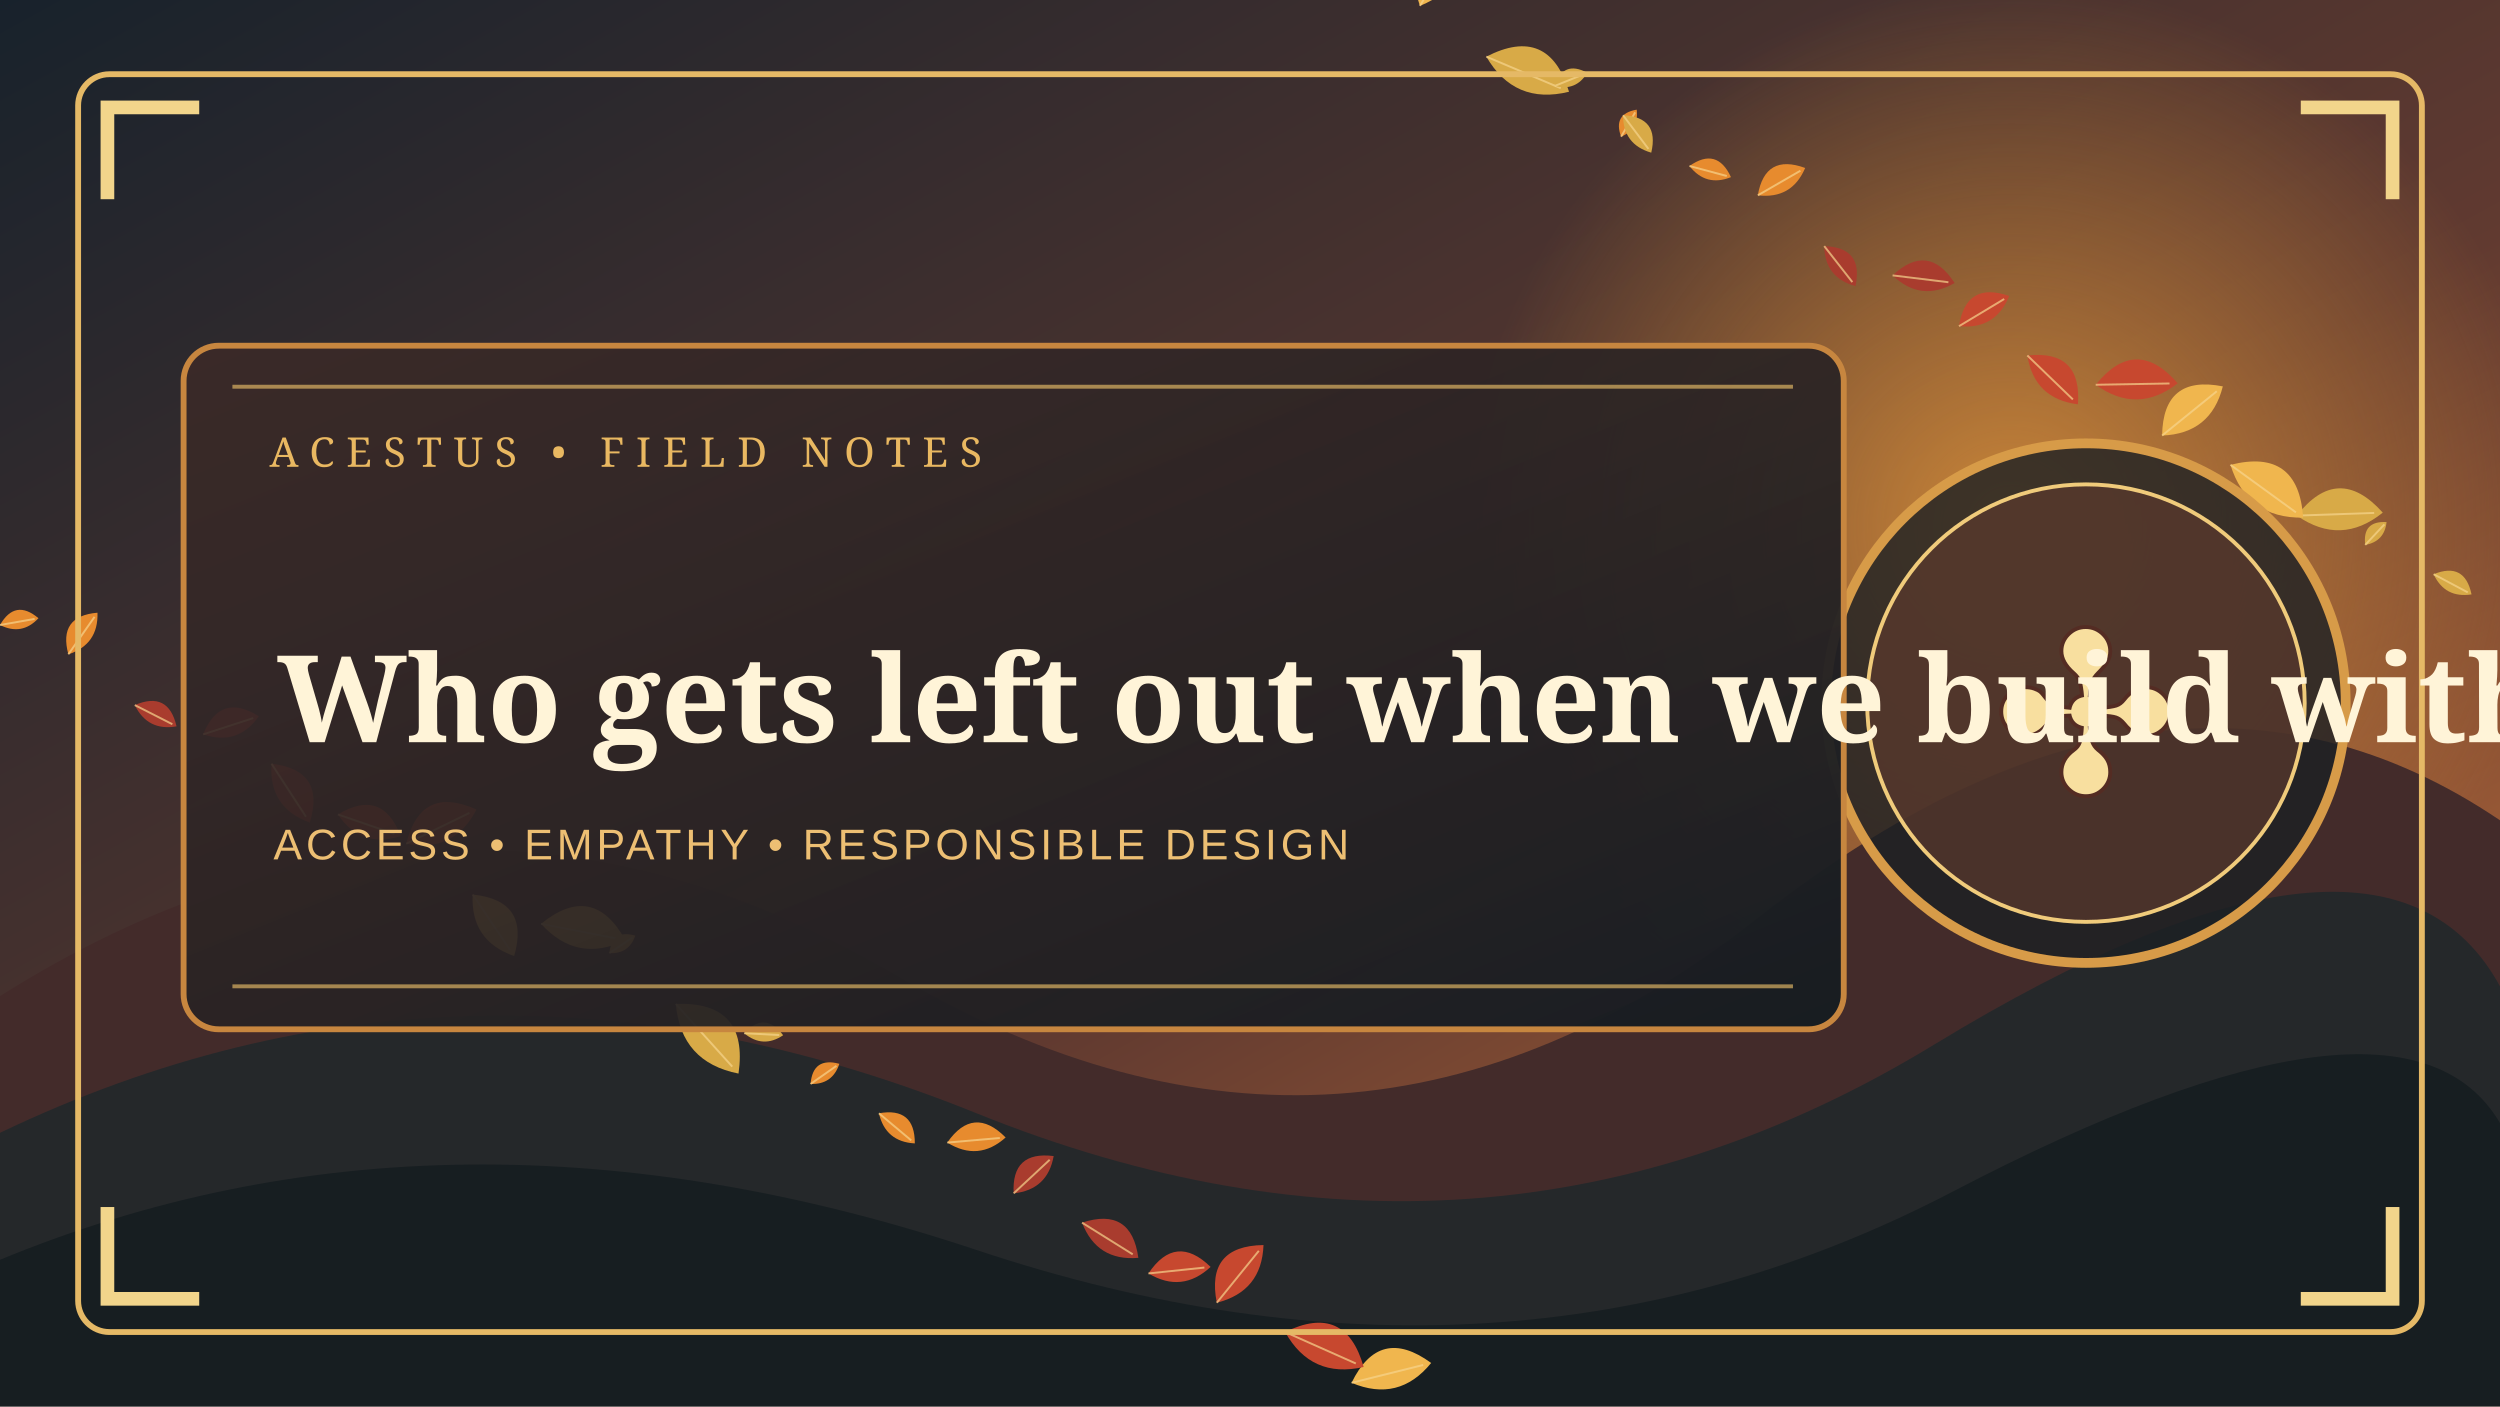
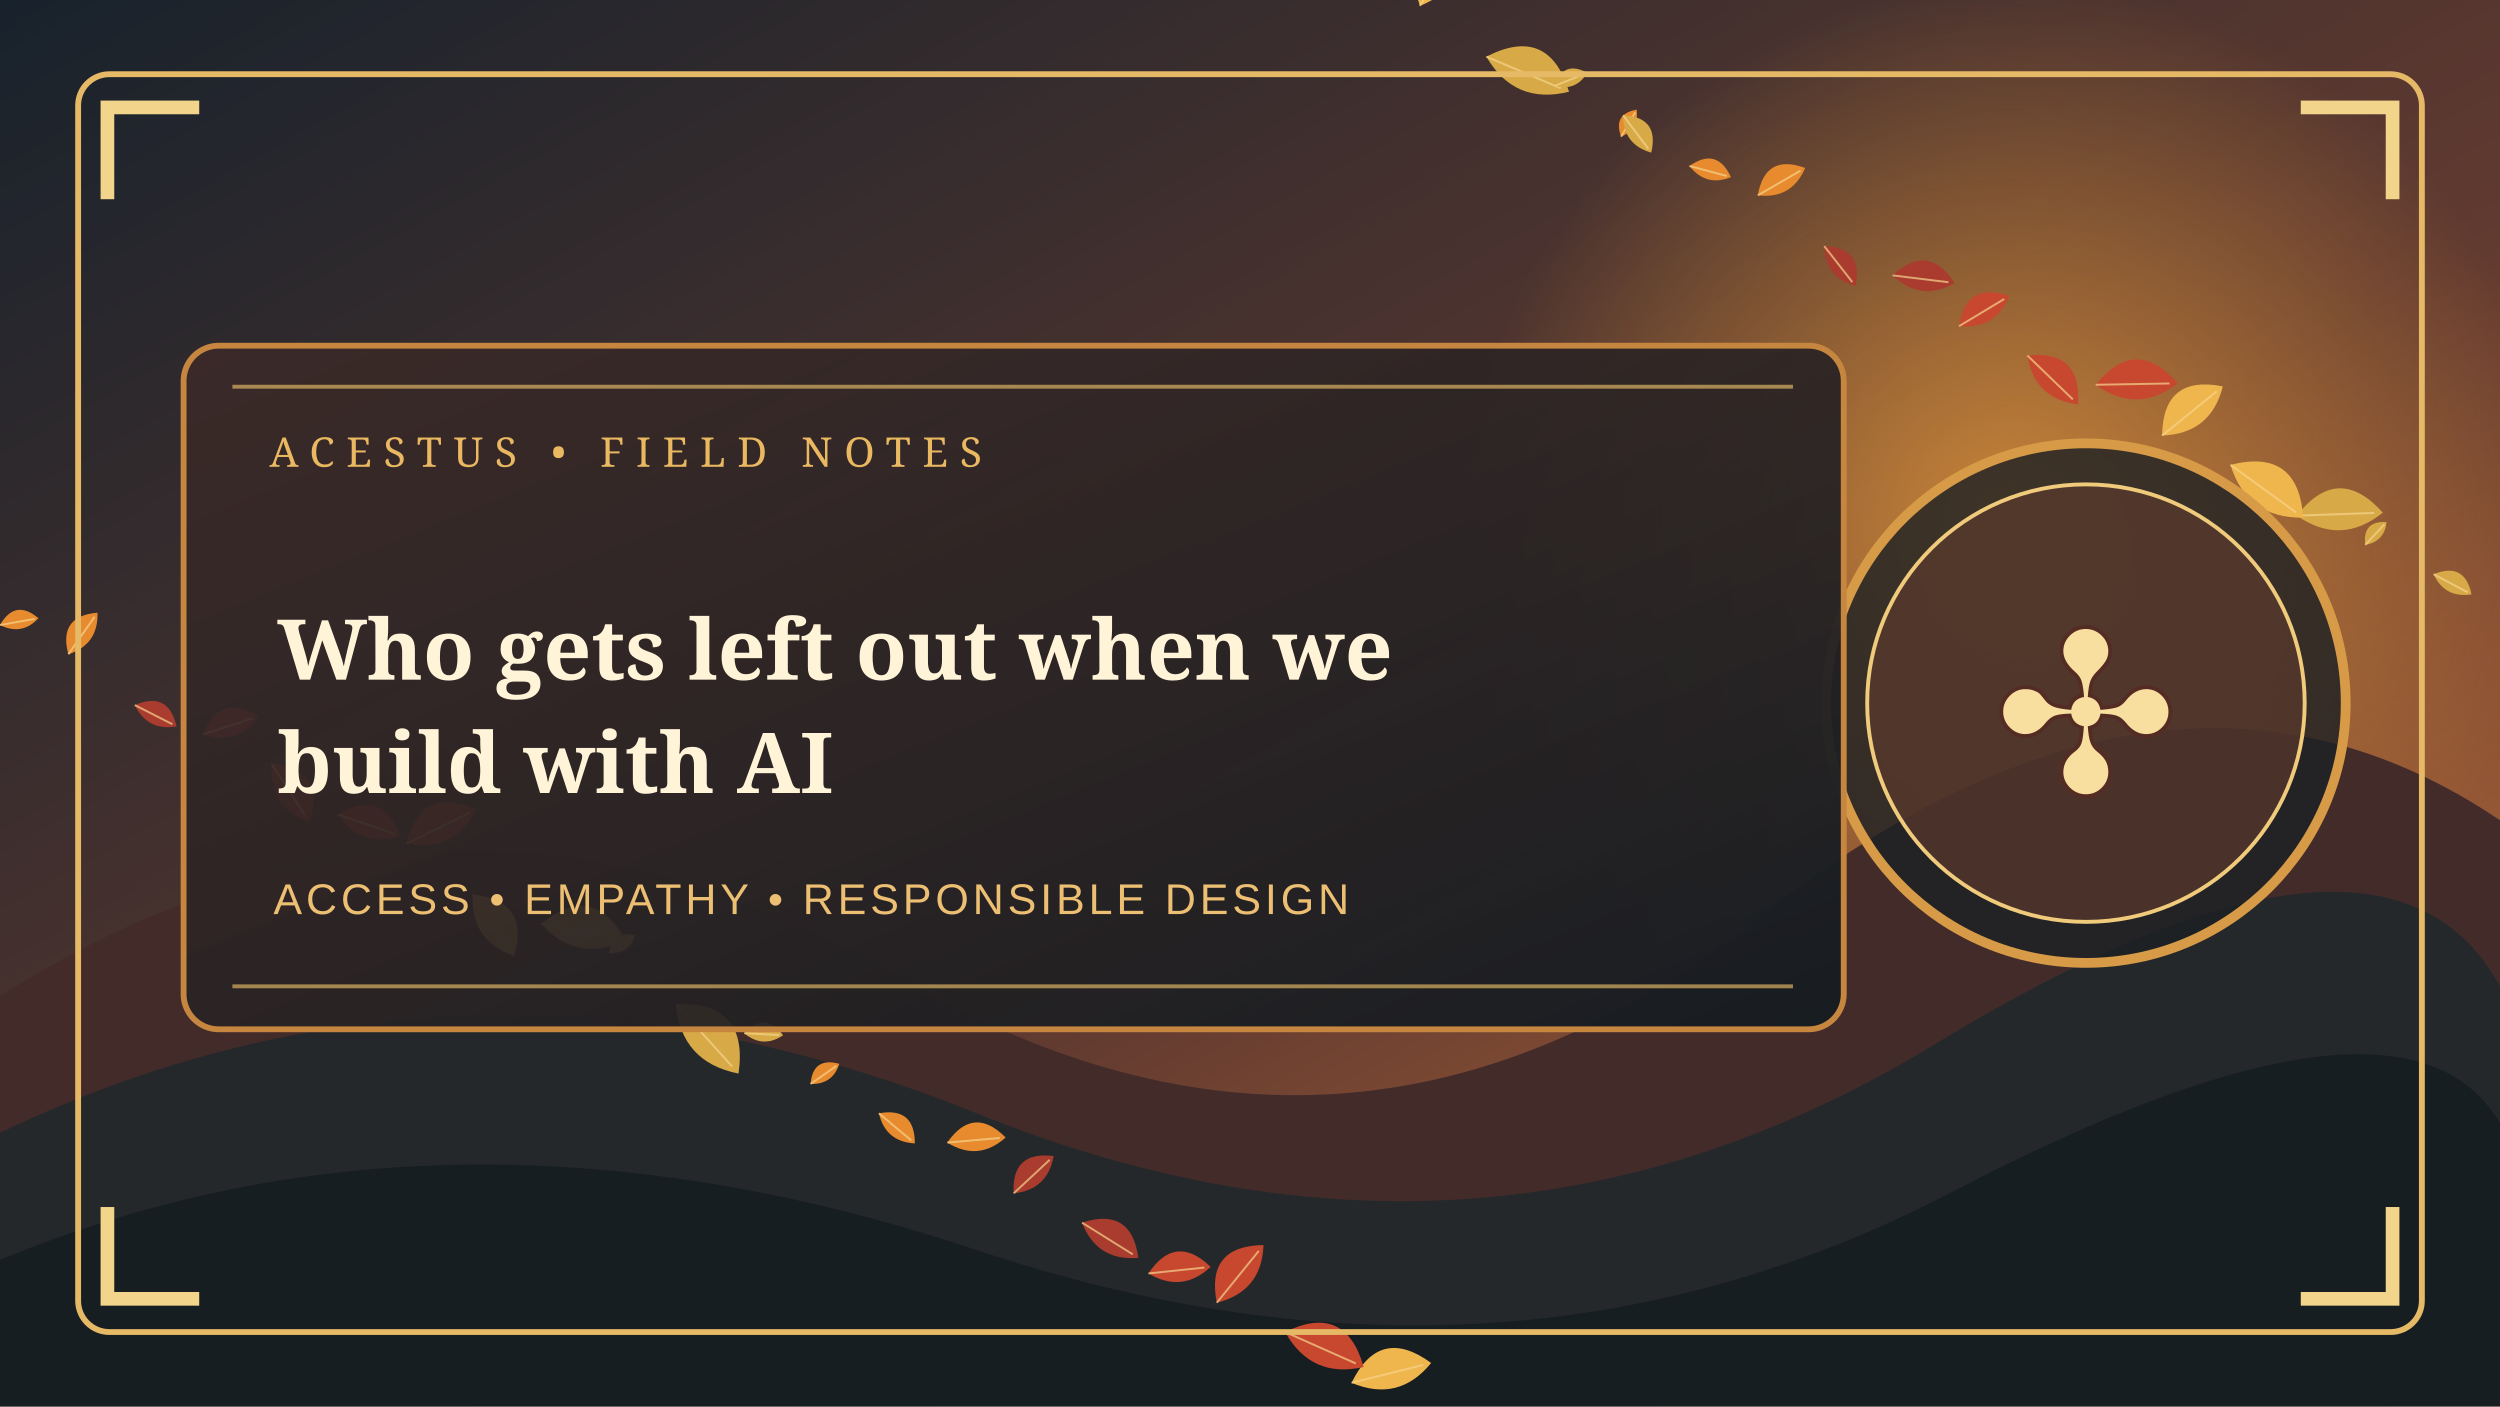
<svg xmlns="http://www.w3.org/2000/svg" width="1280" height="720" viewBox="0 0 1280 720">
  <defs>
    <linearGradient id="sky" y2="1">
      <stop stop-color="#18222c" />
      <stop offset=".58" stop-color="#613a30" />
      <stop offset="1" stop-color="#cb753a" />
    </linearGradient>
    <linearGradient id="panel" y2="1">
      <stop stop-color="#3c2a27" stop-opacity=".87" />
      <stop offset="1" stop-color="#161c21" stop-opacity=".98" />
    </linearGradient>
    <radialGradient id="sun">
      <stop stop-color="#f6a63c" stop-opacity=".7" />
      <stop offset="1" stop-color="#f6a63c" stop-opacity="0" />
    </radialGradient>
  </defs>
  <rect width="1280" height="720" fill="url(#sky)" />
  <circle cx="1030" cy="270" r="280" fill="url(#sun)" />
  <path d="M0 510Q230 365 460 500T900 470T1280 420V720H0Z" fill="#432b2a" />
  <path d="M0 580Q240 465 500 570T990 535T1280 505V720H0Z" fill="#25282a" />
  <path d="M0 645Q230 550 500 640T1000 610T1280 575V720H0Z" fill="#171e21" />
  <g transform="translate(830 70) rotate(-60)">
    <path d="M0 0Q8 -9.6 16 0Q8 6 0 0" fill="#e78b2e" />
    <path d="M0 0l14.4 0" stroke="#f7d58d" stroke-opacity=".7" />
  </g>
  <g transform="translate(1003 167) rotate(-31)">
    <path d="M0 0Q15 -18 30 0Q15 11.25 0 0" fill="#c7482f" />
    <path d="M0 0l27 0" stroke="#f7d58d" stroke-opacity=".7" />
  </g>
  <g transform="translate(1176 264) rotate(-2)">
    <path d="M0 0Q22 -26.4 44 0Q22 16.5 0 0" fill="#d8aa47" />
    <path d="M0 0l39.6 0" stroke="#f7d58d" stroke-opacity=".7" />
  </g>
  <g transform="translate(69 361) rotate(27)">
    <path d="M0 0Q12 -14.4 24 0Q12 9 0 0" fill="#a93c2e" />
    <path d="M0 0l21.6 0" stroke="#f7d58d" stroke-opacity=".7" />
  </g>
  <g transform="translate(242 458) rotate(56)">
    <path d="M0 0Q19 -22.8 38 0Q19 14.25 0 0" fill="#f0b64e" />
    <path d="M0 0l34.2 0" stroke="#f7d58d" stroke-opacity=".7" />
  </g>
  <g transform="translate(415 555) rotate(-35)">
    <path d="M0 0Q9 -10.8 18 0Q9 6.75 0 0" fill="#e78b2e" />
    <path d="M0 0l16.2 0" stroke="#f7d58d" stroke-opacity=".7" />
  </g>
  <g transform="translate(588 652) rotate(-6)">
    <path d="M0 0Q16 -19.2 32 0Q16 12 0 0" fill="#c7482f" />
    <path d="M0 0l28.8 0" stroke="#f7d58d" stroke-opacity=".7" />
  </g>
  <g transform="translate(761 29) rotate(23)">
    <path d="M0 0Q23 -27.6 46 0Q23 17.25 0 0" fill="#d8aa47" />
    <path d="M0 0l41.4 0" stroke="#f7d58d" stroke-opacity=".7" />
  </g>
  <g transform="translate(934 126) rotate(52)">
    <path d="M0 0Q13 -15.6 26 0Q13 9.75 0 0" fill="#a93c2e" />
    <path d="M0 0l23.4 0" stroke="#f7d58d" stroke-opacity=".7" />
  </g>
  <g transform="translate(1107 223) rotate(-39)">
    <path d="M0 0Q20 -24 40 0Q20 15 0 0" fill="#f0b64e" />
    <path d="M0 0l36 0" stroke="#f7d58d" stroke-opacity=".7" />
  </g>
  <g transform="translate(0 320) rotate(-10)">
    <path d="M0 0Q10 -12 20 0Q10 7.5 0 0" fill="#e78b2e" />
    <path d="M0 0l18 0" stroke="#f7d58d" stroke-opacity=".7" />
  </g>
  <g transform="translate(173 417) rotate(19)">
    <path d="M0 0Q17 -20.4 34 0Q17 12.75 0 0" fill="#c7482f" />
    <path d="M0 0l30.6 0" stroke="#f7d58d" stroke-opacity=".7" />
  </g>
  <g transform="translate(346 514) rotate(48)">
    <path d="M0 0Q24 -28.8 48 0Q24 18 0 0" fill="#d8aa47" />
    <path d="M0 0l43.2 0" stroke="#f7d58d" stroke-opacity=".7" />
  </g>
  <g transform="translate(519 611) rotate(-43)">
    <path d="M0 0Q14 -16.8 28 0Q14 10.5 0 0" fill="#a93c2e" />
    <path d="M0 0l25.2 0" stroke="#f7d58d" stroke-opacity=".7" />
  </g>
  <g transform="translate(692 708) rotate(-14)">
    <path d="M0 0Q21 -25.2 42 0Q21 15.75 0 0" fill="#f0b64e" />
    <path d="M0 0l37.8 0" stroke="#f7d58d" stroke-opacity=".7" />
  </g>
  <g transform="translate(865 85) rotate(15)">
    <path d="M0 0Q11 -13.2 22 0Q11 8.25 0 0" fill="#e78b2e" />
    <path d="M0 0l19.8 0" stroke="#f7d58d" stroke-opacity=".7" />
  </g>
  <g transform="translate(1038 182) rotate(44)">
    <path d="M0 0Q18 -21.6 36 0Q18 13.5 0 0" fill="#c7482f" />
    <path d="M0 0l32.4 0" stroke="#f7d58d" stroke-opacity=".7" />
  </g>
  <g transform="translate(1211 279) rotate(-47)">
    <path d="M0 0Q8 -9.6 16 0Q8 6 0 0" fill="#d8aa47" />
    <path d="M0 0l14.4 0" stroke="#f7d58d" stroke-opacity=".7" />
  </g>
  <g transform="translate(104 376) rotate(-18)">
    <path d="M0 0Q15 -18 30 0Q15 11.25 0 0" fill="#a93c2e" />
    <path d="M0 0l27 0" stroke="#f7d58d" stroke-opacity=".7" />
  </g>
  <g transform="translate(277 473) rotate(11)">
    <path d="M0 0Q22 -26.4 44 0Q22 16.5 0 0" fill="#f0b64e" />
    <path d="M0 0l39.6 0" stroke="#f7d58d" stroke-opacity=".7" />
  </g>
  <g transform="translate(450 570) rotate(40)">
    <path d="M0 0Q12 -14.4 24 0Q12 9 0 0" fill="#e78b2e" />
    <path d="M0 0l21.6 0" stroke="#f7d58d" stroke-opacity=".7" />
  </g>
  <g transform="translate(623 667) rotate(-51)">
    <path d="M0 0Q19 -22.8 38 0Q19 14.25 0 0" fill="#c7482f" />
    <path d="M0 0l34.2 0" stroke="#f7d58d" stroke-opacity=".7" />
  </g>
  <g transform="translate(796 44) rotate(-22)">
    <path d="M0 0Q9 -10.8 18 0Q9 6.75 0 0" fill="#d8aa47" />
    <path d="M0 0l16.2 0" stroke="#f7d58d" stroke-opacity=".7" />
  </g>
  <g transform="translate(969 141) rotate(7)">
    <path d="M0 0Q16 -19.2 32 0Q16 12 0 0" fill="#a93c2e" />
    <path d="M0 0l28.8 0" stroke="#f7d58d" stroke-opacity=".7" />
  </g>
  <g transform="translate(1142 238) rotate(36)">
    <path d="M0 0Q23 -27.6 46 0Q23 17.25 0 0" fill="#f0b64e" />
    <path d="M0 0l41.4 0" stroke="#f7d58d" stroke-opacity=".7" />
  </g>
  <g transform="translate(35 335) rotate(-55)">
    <path d="M0 0Q13 -15.6 26 0Q13 9.75 0 0" fill="#e78b2e" />
    <path d="M0 0l23.4 0" stroke="#f7d58d" stroke-opacity=".7" />
  </g>
  <g transform="translate(208 432) rotate(-26)">
    <path d="M0 0Q20 -24 40 0Q20 15 0 0" fill="#c7482f" />
    <path d="M0 0l36 0" stroke="#f7d58d" stroke-opacity=".7" />
  </g>
  <g transform="translate(381 529) rotate(3)">
    <path d="M0 0Q10 -12 20 0Q10 7.5 0 0" fill="#d8aa47" />
    <path d="M0 0l18 0" stroke="#f7d58d" stroke-opacity=".7" />
  </g>
  <g transform="translate(554 626) rotate(32)">
    <path d="M0 0Q17 -20.4 34 0Q17 12.75 0 0" fill="#a93c2e" />
    <path d="M0 0l30.6 0" stroke="#f7d58d" stroke-opacity=".7" />
  </g>
  <g transform="translate(727 3) rotate(-59)">
    <path d="M0 0Q24 -28.8 48 0Q24 18 0 0" fill="#f0b64e" />
    <path d="M0 0l43.2 0" stroke="#f7d58d" stroke-opacity=".7" />
  </g>
  <g transform="translate(900 100) rotate(-30)">
    <path d="M0 0Q14 -16.8 28 0Q14 10.5 0 0" fill="#e78b2e" />
    <path d="M0 0l25.2 0" stroke="#f7d58d" stroke-opacity=".7" />
  </g>
  <g transform="translate(1073 197) rotate(-1)">
    <path d="M0 0Q21 -25.2 42 0Q21 15.75 0 0" fill="#c7482f" />
    <path d="M0 0l37.8 0" stroke="#f7d58d" stroke-opacity=".7" />
  </g>
  <g transform="translate(1246 294) rotate(28)">
    <path d="M0 0Q11 -13.2 22 0Q11 8.25 0 0" fill="#d8aa47" />
    <path d="M0 0l19.8 0" stroke="#f7d58d" stroke-opacity=".7" />
  </g>
  <g transform="translate(139 391) rotate(57)">
    <path d="M0 0Q18 -21.6 36 0Q18 13.5 0 0" fill="#a93c2e" />
    <path d="M0 0l32.4 0" stroke="#f7d58d" stroke-opacity=".7" />
  </g>
  <g transform="translate(312 488) rotate(-34)">
    <path d="M0 0Q8 -9.6 16 0Q8 6 0 0" fill="#f0b64e" />
    <path d="M0 0l14.4 0" stroke="#f7d58d" stroke-opacity=".7" />
  </g>
  <g transform="translate(485 585) rotate(-5)">
    <path d="M0 0Q15 -18 30 0Q15 11.25 0 0" fill="#e78b2e" />
    <path d="M0 0l27 0" stroke="#f7d58d" stroke-opacity=".7" />
  </g>
  <g transform="translate(658 682) rotate(24)">
    <path d="M0 0Q22 -26.4 44 0Q22 16.5 0 0" fill="#c7482f" />
    <path d="M0 0l39.6 0" stroke="#f7d58d" stroke-opacity=".7" />
  </g>
  <g transform="translate(831 59) rotate(53)">
    <path d="M0 0Q12 -14.4 24 0Q12 9 0 0" fill="#d8aa47" />
    <path d="M0 0l21.6 0" stroke="#f7d58d" stroke-opacity=".7" />
  </g>
  <rect x="40" y="38" width="1200" height="644" rx="16" fill="none" stroke="#e5b966" stroke-width="3" />
  <path d="M55 102V55h47M1178 55h47v47M55 618v47h47M1178 665h47v-47" fill="none" stroke="#f2d58b" stroke-width="7" />
  <circle cx="1068" cy="360" r="133" fill="#1c2024" fill-opacity=".8" stroke="#d79b48" stroke-width="5" />
  <circle cx="1068" cy="360" r="112" fill="#5c392d" fill-opacity=".7" stroke="#f0cb7b" stroke-width="2" />
  <text x="1068" y="405" text-anchor="middle" font-family="Georgia,serif" font-size="118" fill="#f8df9f" stroke="#542c23" stroke-width="4" paint-order="stroke">✣</text>
  <rect x="94" y="177" width="850" height="350" rx="18" fill="url(#panel)" stroke="#c7863f" stroke-width="3" />
  <path d="M119 198H918M119 505H918" stroke="#e7bb68" stroke-opacity=".65" stroke-width="2" />
  <text x="138" y="239" fill="#e9b861" font-family="Georgia,serif" font-size="21" letter-spacing="6">ACESTUS • FIELD NOTES</text>
-   <text x="142" y="380" fill="#fff4d8" font-family="Georgia,serif" font-size="62" font-weight="bold">Who gets left out when we build with AI</text>
-   <text x="140" y="440" fill="#edbf73" font-family="Arial,sans-serif" font-size="22" letter-spacing="2">ACCESS • EMPATHY • RESPONSIBLE DESIGN</text>
+   <text x="142" y="348" fill="#fff4d8" font-family="Georgia,serif" font-size="43" font-weight="bold" textLength="602" lengthAdjust="spacingAndGlyphs">Who gets left out when we</text>
+   <text x="142" y="406" fill="#fff4d8" font-family="Georgia,serif" font-size="43" font-weight="bold" textLength="313" lengthAdjust="spacingAndGlyphs">build with AI</text>
+   <text x="140" y="468" fill="#edbf73" font-family="Arial,sans-serif" font-size="22" letter-spacing="2">ACCESS • EMPATHY • RESPONSIBLE DESIGN</text>
</svg>
